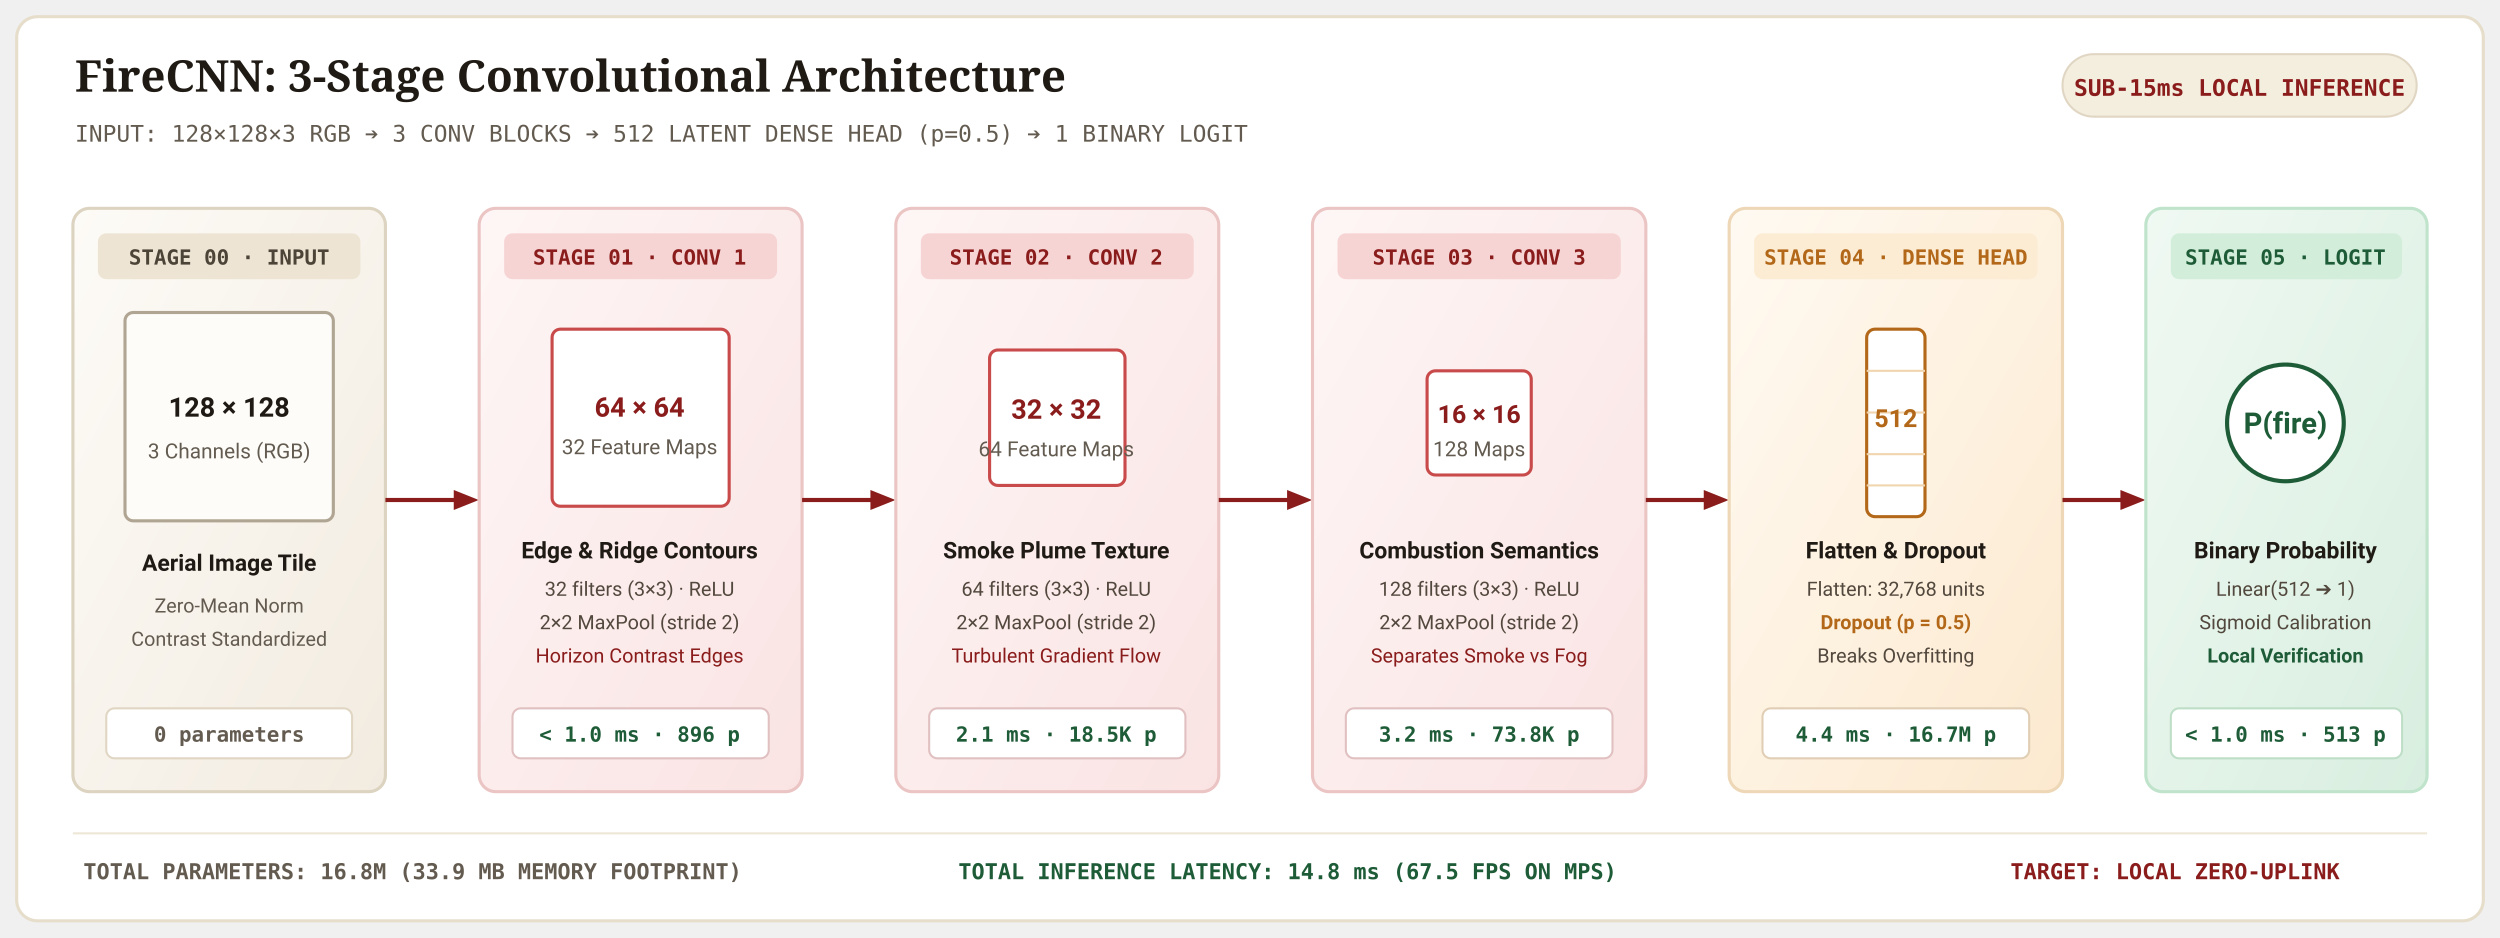
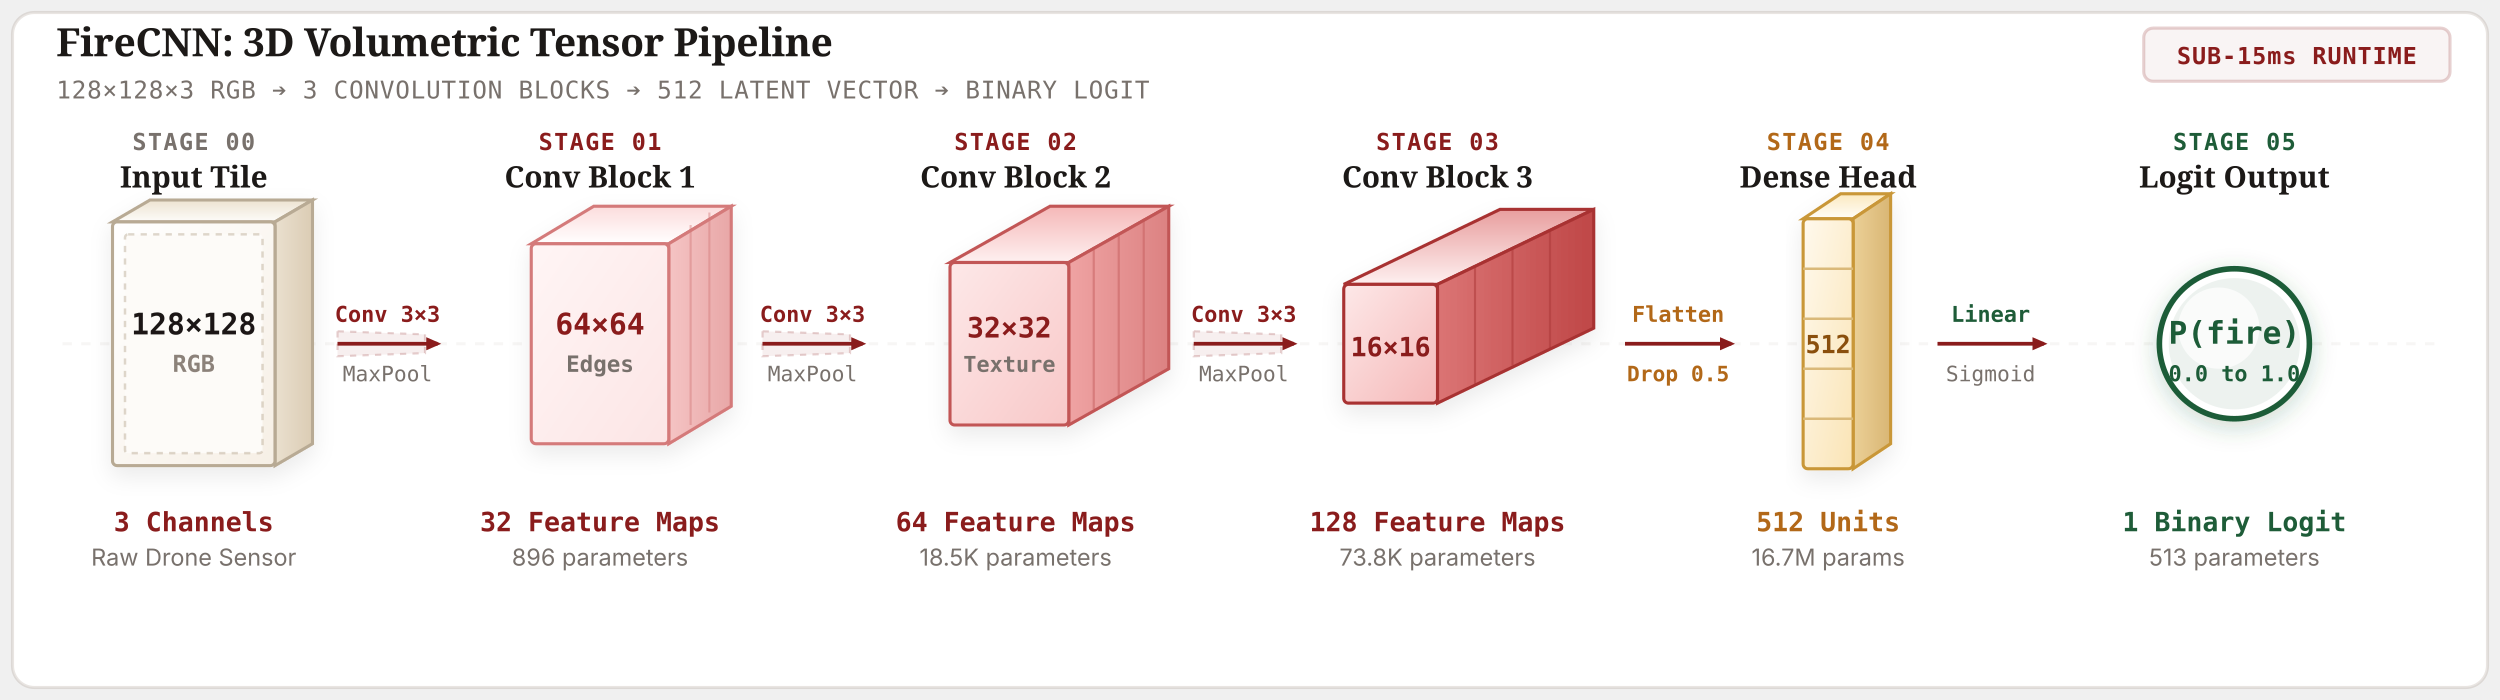
- <svg xmlns="http://www.w3.org/2000/svg" viewBox="0 0 1200 450" width="1200" height="450" style="background:#fbf8f1; font-family: -apple-system, BlinkMacSystemFont, 'Segoe UI', Roboto, Helvetica, Arial, sans-serif;">
+ <svg xmlns="http://www.w3.org/2000/svg" viewBox="0 0 800 224" width="800" height="224" style="background:#fdfcf9; font-family: -apple-system, BlinkMacSystemFont, 'Segoe UI', Roboto, Helvetica, Arial, sans-serif;">
  <defs>
-     <linearGradient id="gradInput" x1="0%" y1="0%" x2="100%" y2="100%">
-       <stop offset="0%" stop-color="#fdfbf7" />
-       <stop offset="100%" stop-color="#f2ebe0" />
+     <filter id="shadow3d" x="-20%" y="-20%" width="150%" height="150%">
+       <feDropShadow dx="0" dy="3" stdDeviation="3.5" flood-color="#2a1808" flood-opacity="0.08" />
+     </filter>
+     <filter id="glowGreen" x="-25%" y="-25%" width="150%" height="150%">
+       <feDropShadow dx="0" dy="2" stdDeviation="4" flood-color="#1e5c38" flood-opacity="0.22" />
+     </filter>
+     <linearGradient id="inputFront" x1="0%" y1="0%" x2="100%" y2="100%">
+       <stop offset="0%" stop-color="#ffffff" />
+       <stop offset="100%" stop-color="#f6efe5" />
    </linearGradient>
-     <linearGradient id="gradConv" x1="0%" y1="0%" x2="100%" y2="100%">
-       <stop offset="0%" stop-color="#fef6f6" />
-       <stop offset="100%" stop-color="#fae3e3" />
+     <linearGradient id="inputTop" x1="0%" y1="100%" x2="0%" y2="0%">
+       <stop offset="0%" stop-color="#fdfcf9" />
+       <stop offset="100%" stop-color="#ede3d1" />
    </linearGradient>
-     <linearGradient id="gradDense" x1="0%" y1="0%" x2="100%" y2="100%">
-       <stop offset="0%" stop-color="#fffaf2" />
-       <stop offset="100%" stop-color="#fce9cf" />
+     <linearGradient id="inputSide" x1="0%" y1="0%" x2="100%" y2="0%">
+       <stop offset="0%" stop-color="#eae0cf" />
+       <stop offset="100%" stop-color="#dbccb4" />
    </linearGradient>
-     <linearGradient id="gradOutput" x1="0%" y1="0%" x2="100%" y2="100%">
-       <stop offset="0%" stop-color="#f0f9f3" />
-       <stop offset="100%" stop-color="#d8eedf" />
+     <linearGradient id="c1Front" x1="0%" y1="0%" x2="100%" y2="100%">
+       <stop offset="0%" stop-color="#fff5f5" />
+       <stop offset="100%" stop-color="#fce5e5" />
    </linearGradient>
-     <marker id="arrow" viewBox="0 0 10 10" refX="6" refY="5" markerWidth="6" markerHeight="6" orient="auto-start-reverse">
-       <path d="M 0 1 L 10 5 L 0 9 z" fill="#8a1c1c" />
+     <linearGradient id="c1Top" x1="0%" y1="100%" x2="0%" y2="0%">
+       <stop offset="0%" stop-color="#ffffff" />
+       <stop offset="100%" stop-color="#fcdcdc" />
+     </linearGradient>
+     <linearGradient id="c1Side" x1="0%" y1="0%" x2="100%" y2="0%">
+       <stop offset="0%" stop-color="#f5c4c4" />
+       <stop offset="100%" stop-color="#e8a7a7" />
+     </linearGradient>
+     <linearGradient id="c2Front" x1="0%" y1="0%" x2="100%" y2="100%">
+       <stop offset="0%" stop-color="#fde8e8" />
+       <stop offset="100%" stop-color="#f8c8c8" />
+     </linearGradient>
+     <linearGradient id="c2Top" x1="0%" y1="100%" x2="0%" y2="0%">
+       <stop offset="0%" stop-color="#fef0f0" />
+       <stop offset="100%" stop-color="#f5b8b8" />
+     </linearGradient>
+     <linearGradient id="c2Side" x1="0%" y1="0%" x2="100%" y2="0%">
+       <stop offset="0%" stop-color="#efa3a3" />
+       <stop offset="100%" stop-color="#dc8282" />
+     </linearGradient>
+     <linearGradient id="c3Front" x1="0%" y1="0%" x2="100%" y2="100%">
+       <stop offset="0%" stop-color="#fde8e8" />
+       <stop offset="100%" stop-color="#f5b8b8" />
+     </linearGradient>
+     <linearGradient id="c3Top" x1="0%" y1="100%" x2="0%" y2="0%">
+       <stop offset="0%" stop-color="#fef0f0" />
+       <stop offset="100%" stop-color="#e89e9e" />
+     </linearGradient>
+     <linearGradient id="c3Side" x1="0%" y1="0%" x2="100%" y2="0%">
+       <stop offset="0%" stop-color="#db7474" />
+       <stop offset="100%" stop-color="#bf4747" />
+     </linearGradient>
+     <linearGradient id="denseFront" x1="0%" y1="0%" x2="100%" y2="100%">
+       <stop offset="0%" stop-color="#fff9ed" />
+       <stop offset="100%" stop-color="#fae4b5" />
+     </linearGradient>
+     <linearGradient id="denseTop" x1="0%" y1="100%" x2="0%" y2="0%">
+       <stop offset="0%" stop-color="#fffdf8" />
+       <stop offset="100%" stop-color="#fbe9bf" />
+     </linearGradient>
+     <linearGradient id="denseSide" x1="0%" y1="0%" x2="100%" y2="0%">
+       <stop offset="0%" stop-color="#ebd097" />
+       <stop offset="100%" stop-color="#d9b674" />
+     </linearGradient>
+     <marker id="arrowRed" viewBox="0 0 10 10" refX="6" refY="5" markerWidth="5" markerHeight="5" orient="auto-start-reverse">
+       <path d="M 0 1.5 L 8 5 L 0 8.5 z" fill="#8a1c1c" />
    </marker>
  </defs>
-   <rect x="8" y="8" width="1184" height="434" rx="10" fill="#ffffff" stroke="#e6decb" stroke-width="1.5" />
-   <text x="36" y="44" font-family="Georgia, serif" font-size="21" font-weight="700" fill="#1f1a14">FireCNN: 3-Stage Convolutional Architecture</text>
-   <text x="36" y="68" font-family="monospace" font-size="11" fill="#635b50">INPUT: 128×128×3 RGB ➔ 3 CONV BLOCKS ➔ 512 LATENT DENSE HEAD (p=0.5) ➔ 1 BINARY LOGIT</text>
-   <rect x="990" y="26" width="170" height="30" rx="15" fill="#f4eedf" stroke="#e0d6c3" stroke-width="1" />
-   <text x="1075" y="46" font-family="monospace" font-size="11" font-weight="700" fill="#8a1c1c" text-anchor="middle">SUB-15ms LOCAL INFERENCE</text>
-   <g transform="translate(35, 100)">
-     <rect x="0" y="0" width="150" height="280" rx="8" fill="url(#gradInput)" stroke="#dcd3c0" stroke-width="1.5" />
-     <rect x="12" y="12" width="126" height="22" rx="4" fill="#ede4d4" />
-     <text x="75" y="27" font-family="monospace" font-size="10" font-weight="700" fill="#4d4438" text-anchor="middle">STAGE 00 · INPUT</text>
-     <rect x="25" y="50" width="100" height="100" rx="4" fill="#fdfcf9" stroke="#b0a592" stroke-width="1.5" />
-     <text x="75" y="100" font-size="13" font-weight="700" fill="#1f1a14" text-anchor="middle">128 × 128</text>
-     <text x="75" y="120" font-size="10" fill="#635b50" text-anchor="middle">3 Channels (RGB)</text>
-     <text x="75" y="174" font-size="11" font-weight="700" fill="#1f1a14" text-anchor="middle">Aerial Image Tile</text>
-     <text x="75" y="194" font-size="9.5" fill="#635b50" text-anchor="middle">Zero-Mean Norm</text>
-     <text x="75" y="210" font-size="9.5" fill="#635b50" text-anchor="middle">Contrast Standardized</text>
-     <rect x="16" y="240" width="118" height="24" rx="4" fill="#ffffff" stroke="#e0d6c3" stroke-width="1" />
-     <text x="75" y="256" font-family="monospace" font-size="10" font-weight="600" fill="#635b50" text-anchor="middle">0 parameters</text>
+   <rect x="4" y="4" width="792" height="216" rx="7" fill="#ffffff" stroke="rgba(70, 40, 10, 0.12)" stroke-width="1" />
+   <g transform="translate(18, 18)">
+     <text x="0" y="0" font-family="Georgia, serif" font-size="12.5" font-weight="700" fill="#1c1917" letter-spacing="-0.01em">FireCNN: 3D Volumetric Tensor Pipeline</text>
+     <text x="0" y="13.5" font-family="'JetBrains Mono', ui-monospace, monospace" font-size="7.8" font-weight="500" fill="#78716c" letter-spacing="0.03em">128×128×3 RGB ➔ 3 CONVOLUTION BLOCKS ➔ 512 LATENT VECTOR ➔ BINARY LOGIT</text>
+     <rect x="668" y="-9" width="98" height="17" rx="3" fill="rgba(138, 28, 28, 0.05)" stroke="rgba(138, 28, 28, 0.20)" stroke-width="1" />
+     <text x="717" y="2.5" font-family="'JetBrains Mono', monospace" font-size="7.5" font-weight="700" fill="#8a1c1c" text-anchor="middle" letter-spacing="0.04em">SUB-15ms RUNTIME</text>
  </g>
-   <line x1="185" y1="240" x2="225" y2="240" stroke="#8a1c1c" stroke-width="2" marker-end="url(#arrow)" />
-   <g transform="translate(230, 100)">
-     <rect x="0" y="0" width="155" height="280" rx="8" fill="url(#gradConv)" stroke="#ebc4c4" stroke-width="1.5" />
-     <rect x="12" y="12" width="131" height="22" rx="4" fill="#f7d4d4" />
-     <text x="77" y="27" font-family="monospace" font-size="10" font-weight="700" fill="#8a1c1c" text-anchor="middle">STAGE 01 · CONV 1</text>
-     <rect x="35" y="58" width="85" height="85" rx="4" fill="#ffffff" stroke="#c94a4a" stroke-width="1.5" />
-     <text x="77" y="100" font-size="13" font-weight="700" fill="#8a1c1c" text-anchor="middle">64 × 64</text>
-     <text x="77" y="118" font-size="10" fill="#635b50" text-anchor="middle">32 Feature Maps</text>
-     <text x="77" y="168" font-size="11" font-weight="700" fill="#1f1a14" text-anchor="middle">Edge &amp; Ridge Contours</text>
-     <text x="77" y="186" font-size="9.5" fill="#52483d" text-anchor="middle">32 filters (3×3) · ReLU</text>
-     <text x="77" y="202" font-size="9.5" fill="#52483d" text-anchor="middle">2×2 MaxPool (stride 2)</text>
-     <text x="77" y="218" font-size="9.5" fill="#8a1c1c" text-anchor="middle">Horizon Contrast Edges</text>
-     <rect x="16" y="240" width="123" height="24" rx="4" fill="#ffffff" stroke="#e0c0c0" stroke-width="1" />
-     <text x="77" y="256" font-family="monospace" font-size="10" font-weight="600" fill="#1e5c38" text-anchor="middle">&lt; 1.0 ms · 896 p</text>
+   <line x1="20" y1="110" x2="780" y2="110" stroke="rgba(70, 40, 10, 0.04)" stroke-width="1" stroke-dasharray="3,3" />
+   <g>
+     <text x="62" y="48" font-family="'JetBrains Mono', monospace" font-size="7.5" font-weight="700" fill="#78716c" text-anchor="middle" letter-spacing="0.06em">STAGE 00</text>
+     <text x="62" y="60" font-family="Georgia, serif" font-size="9.5" font-weight="700" fill="#1c1917" text-anchor="middle">Input Tile</text>
+     <g filter="url(#shadow3d)">
+       <polygon points="36,71 48,64 100,64 88,71" fill="url(#inputTop)" stroke="#b8aa94" stroke-width="1" />
+       <polygon points="88,71 100,64 100,142 88,149" fill="url(#inputSide)" stroke="#b8aa94" stroke-width="1" />
+       <rect x="36" y="71" width="52" height="78" rx="1.5" fill="url(#inputFront)" stroke="#b8aa94" stroke-width="1" />
+       <rect x="40" y="75" width="44" height="70" rx="1" fill="#fdfbf8" stroke="rgba(184, 170, 148, 0.45)" stroke-width="0.8" stroke-dasharray="2,2" />
+       <text x="62" y="107" font-family="'JetBrains Mono', monospace" font-size="9.5" font-weight="700" fill="#1c1917" text-anchor="middle">128×128</text>
+       <text x="62" y="119" font-family="'JetBrains Mono', monospace" font-size="7.5" font-weight="600" fill="#8c827a" text-anchor="middle">RGB</text>
+     </g>
+     <text x="62" y="170" font-family="'JetBrains Mono', monospace" font-size="8.5" font-weight="700" fill="#8a1c1c" text-anchor="middle">3 Channels</text>
+     <text x="62" y="181" font-family="-apple-system, sans-serif" font-size="7.5" fill="#78716c" text-anchor="middle">Raw Drone Sensor</text>
  </g>
-   <line x1="385" y1="240" x2="425" y2="240" stroke="#8a1c1c" stroke-width="2" marker-end="url(#arrow)" />
-   <g transform="translate(430, 100)">
-     <rect x="0" y="0" width="155" height="280" rx="8" fill="url(#gradConv)" stroke="#ebc4c4" stroke-width="1.5" />
-     <rect x="12" y="12" width="131" height="22" rx="4" fill="#f7d4d4" />
-     <text x="77" y="27" font-family="monospace" font-size="10" font-weight="700" fill="#8a1c1c" text-anchor="middle">STAGE 02 · CONV 2</text>
-     <rect x="45" y="68" width="65" height="65" rx="4" fill="#ffffff" stroke="#c94a4a" stroke-width="1.5" />
-     <text x="77" y="101" font-size="13" font-weight="700" fill="#8a1c1c" text-anchor="middle">32 × 32</text>
-     <text x="77" y="119" font-size="10" fill="#635b50" text-anchor="middle">64 Feature Maps</text>
-     <text x="77" y="168" font-size="11" font-weight="700" fill="#1f1a14" text-anchor="middle">Smoke Plume Texture</text>
-     <text x="77" y="186" font-size="9.5" fill="#52483d" text-anchor="middle">64 filters (3×3) · ReLU</text>
-     <text x="77" y="202" font-size="9.5" fill="#52483d" text-anchor="middle">2×2 MaxPool (stride 2)</text>
-     <text x="77" y="218" font-size="9.5" fill="#8a1c1c" text-anchor="middle">Turbulent Gradient Flow</text>
-     <rect x="16" y="240" width="123" height="24" rx="4" fill="#ffffff" stroke="#e0c0c0" stroke-width="1" />
-     <text x="77" y="256" font-family="monospace" font-size="10" font-weight="600" fill="#1e5c38" text-anchor="middle">2.1 ms · 18.5K p</text>
+   <g transform="translate(108, 110)">
+     <polygon points="0,-4 0,4 28,3 28,-3" fill="rgba(138, 28, 28, 0.07)" stroke="rgba(138, 28, 28, 0.20)" stroke-width="0.7" stroke-dasharray="2,2" />
+     <line x1="0" y1="0" x2="32" y2="0" stroke="#8a1c1c" stroke-width="1.2" marker-end="url(#arrowRed)" />
+     <text x="16" y="-7" font-family="'JetBrains Mono', monospace" font-size="7" font-weight="600" fill="#8a1c1c" text-anchor="middle">Conv 3×3</text>
+     <text x="16" y="12" font-family="'JetBrains Mono', monospace" font-size="6.8" fill="#78716c" text-anchor="middle">MaxPool</text>
  </g>
-   <line x1="585" y1="240" x2="625" y2="240" stroke="#8a1c1c" stroke-width="2" marker-end="url(#arrow)" />
-   <g transform="translate(630, 100)">
-     <rect x="0" y="0" width="160" height="280" rx="8" fill="url(#gradConv)" stroke="#ebc4c4" stroke-width="1.5" />
-     <rect x="12" y="12" width="136" height="22" rx="4" fill="#f7d4d4" />
-     <text x="80" y="27" font-family="monospace" font-size="10" font-weight="700" fill="#8a1c1c" text-anchor="middle">STAGE 03 · CONV 3</text>
-     <rect x="55" y="78" width="50" height="50" rx="4" fill="#ffffff" stroke="#c94a4a" stroke-width="1.5" />
-     <text x="80" y="103" font-size="12" font-weight="700" fill="#8a1c1c" text-anchor="middle">16 × 16</text>
-     <text x="80" y="119" font-size="10" fill="#635b50" text-anchor="middle">128 Maps</text>
-     <text x="80" y="168" font-size="11" font-weight="700" fill="#1f1a14" text-anchor="middle">Combustion Semantics</text>
-     <text x="80" y="186" font-size="9.5" fill="#52483d" text-anchor="middle">128 filters (3×3) · ReLU</text>
-     <text x="80" y="202" font-size="9.5" fill="#52483d" text-anchor="middle">2×2 MaxPool (stride 2)</text>
-     <text x="80" y="218" font-size="9.5" fill="#8a1c1c" text-anchor="middle">Separates Smoke vs Fog</text>
-     <rect x="16" y="240" width="128" height="24" rx="4" fill="#ffffff" stroke="#e0c0c0" stroke-width="1" />
-     <text x="80" y="256" font-family="monospace" font-size="10" font-weight="600" fill="#1e5c38" text-anchor="middle">3.2 ms · 73.8K p</text>
+   <g>
+     <text x="192" y="48" font-family="'JetBrains Mono', monospace" font-size="7.5" font-weight="700" fill="#8a1c1c" text-anchor="middle" letter-spacing="0.06em">STAGE 01</text>
+     <text x="192" y="60" font-family="Georgia, serif" font-size="9.5" font-weight="700" fill="#1c1917" text-anchor="middle">Conv Block 1</text>
+     <g filter="url(#shadow3d)">
+       <polygon points="170,78 190,66 234,66 214,78" fill="url(#c1Top)" stroke="#d47a7a" stroke-width="1" />
+       <polygon points="214,78 234,66 234,130 214,142" fill="url(#c1Side)" stroke="#d47a7a" stroke-width="1" />
+       <line x1="221" y1="72" x2="221" y2="136" stroke="rgba(212, 122, 122, 0.45)" stroke-width="0.7" />
+       <line x1="227" y1="68" x2="227" y2="132" stroke="rgba(212, 122, 122, 0.45)" stroke-width="0.7" />
+       <rect x="170" y="78" width="44" height="64" rx="1.5" fill="url(#c1Front)" stroke="#d47a7a" stroke-width="1" />
+       <text x="192" y="107" font-family="'JetBrains Mono', monospace" font-size="9.5" font-weight="700" fill="#8a1c1c" text-anchor="middle">64×64</text>
+       <text x="192" y="119" font-family="'JetBrains Mono', monospace" font-size="7.2" font-weight="600" fill="#78716c" text-anchor="middle">Edges</text>
+     </g>
+     <text x="192" y="170" font-family="'JetBrains Mono', monospace" font-size="8.5" font-weight="700" fill="#8a1c1c" text-anchor="middle">32 Feature Maps</text>
+     <text x="192" y="181" font-family="-apple-system, sans-serif" font-size="7.5" fill="#78716c" text-anchor="middle">896 parameters</text>
  </g>
-   <line x1="790" y1="240" x2="825" y2="240" stroke="#8a1c1c" stroke-width="2" marker-end="url(#arrow)" />
-   <g transform="translate(830, 100)">
-     <rect x="0" y="0" width="160" height="280" rx="8" fill="url(#gradDense)" stroke="#edd7b6" stroke-width="1.5" />
-     <rect x="12" y="12" width="136" height="22" rx="4" fill="#fcecd4" />
-     <text x="80" y="27" font-family="monospace" font-size="10" font-weight="700" fill="#b26818" text-anchor="middle">STAGE 04 · DENSE HEAD</text>
-     <rect x="66" y="58" width="28" height="90" rx="4" fill="#ffffff" stroke="#b26818" stroke-width="1.5" />
-     <line x1="66" y1="78" x2="94" y2="78" stroke="#f0d5af" />
-     <line x1="66" y1="98" x2="94" y2="98" stroke="#f0d5af" />
-     <line x1="66" y1="118" x2="94" y2="118" stroke="#f0d5af" />
-     <line x1="66" y1="133" x2="94" y2="133" stroke="#f0d5af" />
-     <text x="80" y="105" font-size="12" font-weight="700" fill="#b26818" text-anchor="middle">512</text>
-     <text x="80" y="168" font-size="11" font-weight="700" fill="#1f1a14" text-anchor="middle">Flatten &amp; Dropout</text>
-     <text x="80" y="186" font-size="9.5" fill="#52483d" text-anchor="middle">Flatten: 32,768 units</text>
-     <text x="80" y="202" font-size="9.5" font-weight="700" fill="#b26818" text-anchor="middle">Dropout (p = 0.5)</text>
-     <text x="80" y="218" font-size="9.5" fill="#52483d" text-anchor="middle">Breaks Overfitting</text>
-     <rect x="16" y="240" width="128" height="24" rx="4" fill="#ffffff" stroke="#e0ceb5" stroke-width="1" />
-     <text x="80" y="256" font-family="monospace" font-size="10" font-weight="600" fill="#1e5c38" text-anchor="middle">4.4 ms · 16.7M p</text>
+   <g transform="translate(244, 110)">
+     <polygon points="0,-4 0,4 28,3 28,-3" fill="rgba(138, 28, 28, 0.07)" stroke="rgba(138, 28, 28, 0.20)" stroke-width="0.7" stroke-dasharray="2,2" />
+     <line x1="0" y1="0" x2="32" y2="0" stroke="#8a1c1c" stroke-width="1.2" marker-end="url(#arrowRed)" />
+     <text x="16" y="-7" font-family="'JetBrains Mono', monospace" font-size="7" font-weight="600" fill="#8a1c1c" text-anchor="middle">Conv 3×3</text>
+     <text x="16" y="12" font-family="'JetBrains Mono', monospace" font-size="6.8" fill="#78716c" text-anchor="middle">MaxPool</text>
  </g>
-   <line x1="990" y1="240" x2="1025" y2="240" stroke="#8a1c1c" stroke-width="2" marker-end="url(#arrow)" />
-   <g transform="translate(1030, 100)">
-     <rect x="0" y="0" width="135" height="280" rx="8" fill="url(#gradOutput)" stroke="#bfe3cb" stroke-width="1.5" />
-     <rect x="12" y="12" width="111" height="22" rx="4" fill="#d2edd9" />
-     <text x="67" y="27" font-family="monospace" font-size="10" font-weight="700" fill="#1e5c38" text-anchor="middle">STAGE 05 · LOGIT</text>
-     <circle cx="67" cy="103" r="28" fill="#ffffff" stroke="#1e5c38" stroke-width="2" />
-     <text x="67" y="108" font-size="14" font-weight="700" fill="#1e5c38" text-anchor="middle">P(fire)</text>
-     <text x="67" y="168" font-size="11" font-weight="700" fill="#1f1a14" text-anchor="middle">Binary Probability</text>
-     <text x="67" y="186" font-size="9.5" fill="#52483d" text-anchor="middle">Linear(512 ➔ 1)</text>
-     <text x="67" y="202" font-size="9.5" fill="#52483d" text-anchor="middle">Sigmoid Calibration</text>
-     <text x="67" y="218" font-size="9.5" font-weight="700" fill="#1e5c38" text-anchor="middle">Local Verification</text>
-     <rect x="12" y="240" width="111" height="24" rx="4" fill="#ffffff" stroke="#bedec7" stroke-width="1" />
-     <text x="67" y="256" font-family="monospace" font-size="10" font-weight="600" fill="#1e5c38" text-anchor="middle">&lt; 1.0 ms · 513 p</text>
+   <g>
+     <text x="325" y="48" font-family="'JetBrains Mono', monospace" font-size="7.5" font-weight="700" fill="#8a1c1c" text-anchor="middle" letter-spacing="0.06em">STAGE 02</text>
+     <text x="325" y="60" font-family="Georgia, serif" font-size="9.5" font-weight="700" fill="#1c1917" text-anchor="middle">Conv Block 2</text>
+     <g filter="url(#shadow3d)">
+       <polygon points="304,84 336,66 374,66 342,84" fill="url(#c2Top)" stroke="#c25757" stroke-width="1" />
+       <polygon points="342,84 374,66 374,118 342,136" fill="url(#c2Side)" stroke="#c25757" stroke-width="1" />
+       <line x1="350" y1="79" x2="350" y2="131" stroke="rgba(194, 87, 87, 0.45)" stroke-width="0.7" />
+       <line x1="358" y1="75" x2="358" y2="127" stroke="rgba(194, 87, 87, 0.45)" stroke-width="0.7" />
+       <line x1="366" y1="70" x2="366" y2="122" stroke="rgba(194, 87, 87, 0.45)" stroke-width="0.7" />
+       <rect x="304" y="84" width="38" height="52" rx="1.5" fill="url(#c2Front)" stroke="#c25757" stroke-width="1" />
+       <text x="323" y="108" font-family="'JetBrains Mono', monospace" font-size="9" font-weight="700" fill="#8a1c1c" text-anchor="middle">32×32</text>
+       <text x="323" y="119" font-family="'JetBrains Mono', monospace" font-size="7" font-weight="600" fill="#78716c" text-anchor="middle">Texture</text>
+     </g>
+     <text x="325" y="170" font-family="'JetBrains Mono', monospace" font-size="8.5" font-weight="700" fill="#8a1c1c" text-anchor="middle">64 Feature Maps</text>
+     <text x="325" y="181" font-family="-apple-system, sans-serif" font-size="7.5" fill="#78716c" text-anchor="middle">18.5K parameters</text>
  </g>
-   <line x1="35" y1="400" x2="1165" y2="400" stroke="#eee7d7" stroke-width="1" />
-   <text x="40" y="422" font-family="monospace" font-size="10.5" font-weight="600" fill="#635b50">TOTAL PARAMETERS: 16.8M (33.9 MB MEMORY FOOTPRINT)</text>
-   <text x="460" y="422" font-family="monospace" font-size="10.5" font-weight="600" fill="#1e5c38">TOTAL INFERENCE LATENCY: 14.8 ms (67.5 FPS ON MPS)</text>
-   <text x="965" y="422" font-family="monospace" font-size="10.5" font-weight="600" fill="#8a1c1c">TARGET: LOCAL ZERO-UPLINK</text>
+   <g transform="translate(382, 110)">
+     <polygon points="0,-4 0,4 28,3 28,-3" fill="rgba(138, 28, 28, 0.07)" stroke="rgba(138, 28, 28, 0.20)" stroke-width="0.7" stroke-dasharray="2,2" />
+     <line x1="0" y1="0" x2="32" y2="0" stroke="#8a1c1c" stroke-width="1.2" marker-end="url(#arrowRed)" />
+     <text x="16" y="-7" font-family="'JetBrains Mono', monospace" font-size="7" font-weight="600" fill="#8a1c1c" text-anchor="middle">Conv 3×3</text>
+     <text x="16" y="12" font-family="'JetBrains Mono', monospace" font-size="6.8" fill="#78716c" text-anchor="middle">MaxPool</text>
+   </g>
+   <g>
+     <text x="460" y="48" font-family="'JetBrains Mono', monospace" font-size="7.5" font-weight="700" fill="#8a1c1c" text-anchor="middle" letter-spacing="0.06em">STAGE 03</text>
+     <text x="460" y="60" font-family="Georgia, serif" font-size="9.5" font-weight="700" fill="#1c1917" text-anchor="middle">Conv Block 3</text>
+     <g filter="url(#shadow3d)">
+       <polygon points="430,91 480,67 510,67 460,91" fill="url(#c3Top)" stroke="#a83232" stroke-width="1" />
+       <polygon points="460,91 510,67 510,105 460,129" fill="url(#c3Side)" stroke="#a83232" stroke-width="1" />
+       <line x1="472" y1="85" x2="472" y2="123" stroke="rgba(168, 50, 50, 0.45)" stroke-width="0.7" />
+       <line x1="484" y1="79" x2="484" y2="117" stroke="rgba(168, 50, 50, 0.45)" stroke-width="0.7" />
+       <line x1="496" y1="74" x2="496" y2="112" stroke="rgba(168, 50, 50, 0.45)" stroke-width="0.7" />
+       <rect x="430" y="91" width="30" height="38" rx="1.5" fill="url(#c3Front)" stroke="#a83232" stroke-width="1" />
+       <text x="445" y="114" font-family="'JetBrains Mono', monospace" font-size="8.5" font-weight="800" fill="#8a1c1c" text-anchor="middle">16×16</text>
+     </g>
+     <text x="460" y="170" font-family="'JetBrains Mono', monospace" font-size="8.5" font-weight="700" fill="#8a1c1c" text-anchor="middle">128 Feature Maps</text>
+     <text x="460" y="181" font-family="-apple-system, sans-serif" font-size="7.5" fill="#78716c" text-anchor="middle">73.8K parameters</text>
+   </g>
+   <g transform="translate(520, 110)">
+     <line x1="0" y1="0" x2="34" y2="0" stroke="#8a1c1c" stroke-width="1.2" marker-end="url(#arrowRed)" />
+     <text x="17" y="-7" font-family="'JetBrains Mono', monospace" font-size="7" font-weight="600" fill="#b26818" text-anchor="middle">Flatten</text>
+     <text x="17" y="12" font-family="'JetBrains Mono', monospace" font-size="6.8" font-weight="600" fill="#b26818" text-anchor="middle">Drop 0.5</text>
+   </g>
+   <g>
+     <text x="585" y="48" font-family="'JetBrains Mono', monospace" font-size="7.5" font-weight="700" fill="#b26818" text-anchor="middle" letter-spacing="0.06em">STAGE 04</text>
+     <text x="585" y="60" font-family="Georgia, serif" font-size="9.5" font-weight="700" fill="#1c1917" text-anchor="middle">Dense Head</text>
+     <g filter="url(#shadow3d)">
+       <polygon points="577,70 589,62 605,62 593,70" fill="url(#denseTop)" stroke="#c99738" stroke-width="1" />
+       <polygon points="593,70 605,62 605,142 593,150" fill="url(#denseSide)" stroke="#c99738" stroke-width="1" />
+       <rect x="577" y="70" width="16" height="80" rx="1.5" fill="url(#denseFront)" stroke="#c99738" stroke-width="1" />
+       <line x1="577" y1="86" x2="593" y2="86" stroke="#dab979" stroke-width="0.8" />
+       <line x1="577" y1="102" x2="593" y2="102" stroke="#dab979" stroke-width="0.8" />
+       <line x1="577" y1="118" x2="593" y2="118" stroke="#dab979" stroke-width="0.8" />
+       <line x1="577" y1="134" x2="593" y2="134" stroke="#dab979" stroke-width="0.8" />
+       <text x="585" y="113" font-family="'JetBrains Mono', monospace" font-size="8" font-weight="800" fill="#8a4f0d" text-anchor="middle">512</text>
+     </g>
+     <text x="585" y="170" font-family="'JetBrains Mono', monospace" font-size="8.5" font-weight="700" fill="#b26818" text-anchor="middle">512 Units</text>
+     <text x="585" y="181" font-family="-apple-system, sans-serif" font-size="7.5" fill="#78716c" text-anchor="middle">16.7M params</text>
+   </g>
+   <g transform="translate(620, 110)">
+     <line x1="0" y1="0" x2="34" y2="0" stroke="#8a1c1c" stroke-width="1.2" marker-end="url(#arrowRed)" />
+     <text x="17" y="-7" font-family="'JetBrains Mono', monospace" font-size="7" font-weight="600" fill="#1e5c38" text-anchor="middle">Linear</text>
+     <text x="17" y="12" font-family="'JetBrains Mono', monospace" font-size="6.8" fill="#78716c" text-anchor="middle">Sigmoid</text>
+   </g>
+   <g>
+     <text x="715" y="48" font-family="'JetBrains Mono', monospace" font-size="7.5" font-weight="700" fill="#1e5c38" text-anchor="middle" letter-spacing="0.06em">STAGE 05</text>
+     <text x="715" y="60" font-family="Georgia, serif" font-size="9.5" font-weight="700" fill="#1c1917" text-anchor="middle">Logit Output</text>
+     <g filter="url(#glowGreen)" transform="translate(715, 110)">
+       <circle cx="0" cy="0" r="24" fill="#ffffff" stroke="#1e5c38" stroke-width="1.8" />
+       <circle cx="0" cy="0" r="21" fill="rgba(30, 92, 56, 0.08)" />
+       <circle cx="-5" cy="-5" r="13" fill="rgba(255, 255, 255, 0.7)" />
+       <text x="0" y="0" font-family="'JetBrains Mono', monospace" font-size="10" font-weight="800" fill="#1e5c38" text-anchor="middle">P(fire)</text>
+       <text x="0" y="12" font-family="'JetBrains Mono', monospace" font-size="7" font-weight="700" fill="#1e5c38" text-anchor="middle">0.0 to 1.0</text>
+     </g>
+     <text x="715" y="170" font-family="'JetBrains Mono', monospace" font-size="8.5" font-weight="700" fill="#1e5c38" text-anchor="middle">1 Binary Logit</text>
+     <text x="715" y="181" font-family="-apple-system, sans-serif" font-size="7.5" fill="#78716c" text-anchor="middle">513 parameters</text>
+   </g>
</svg>
